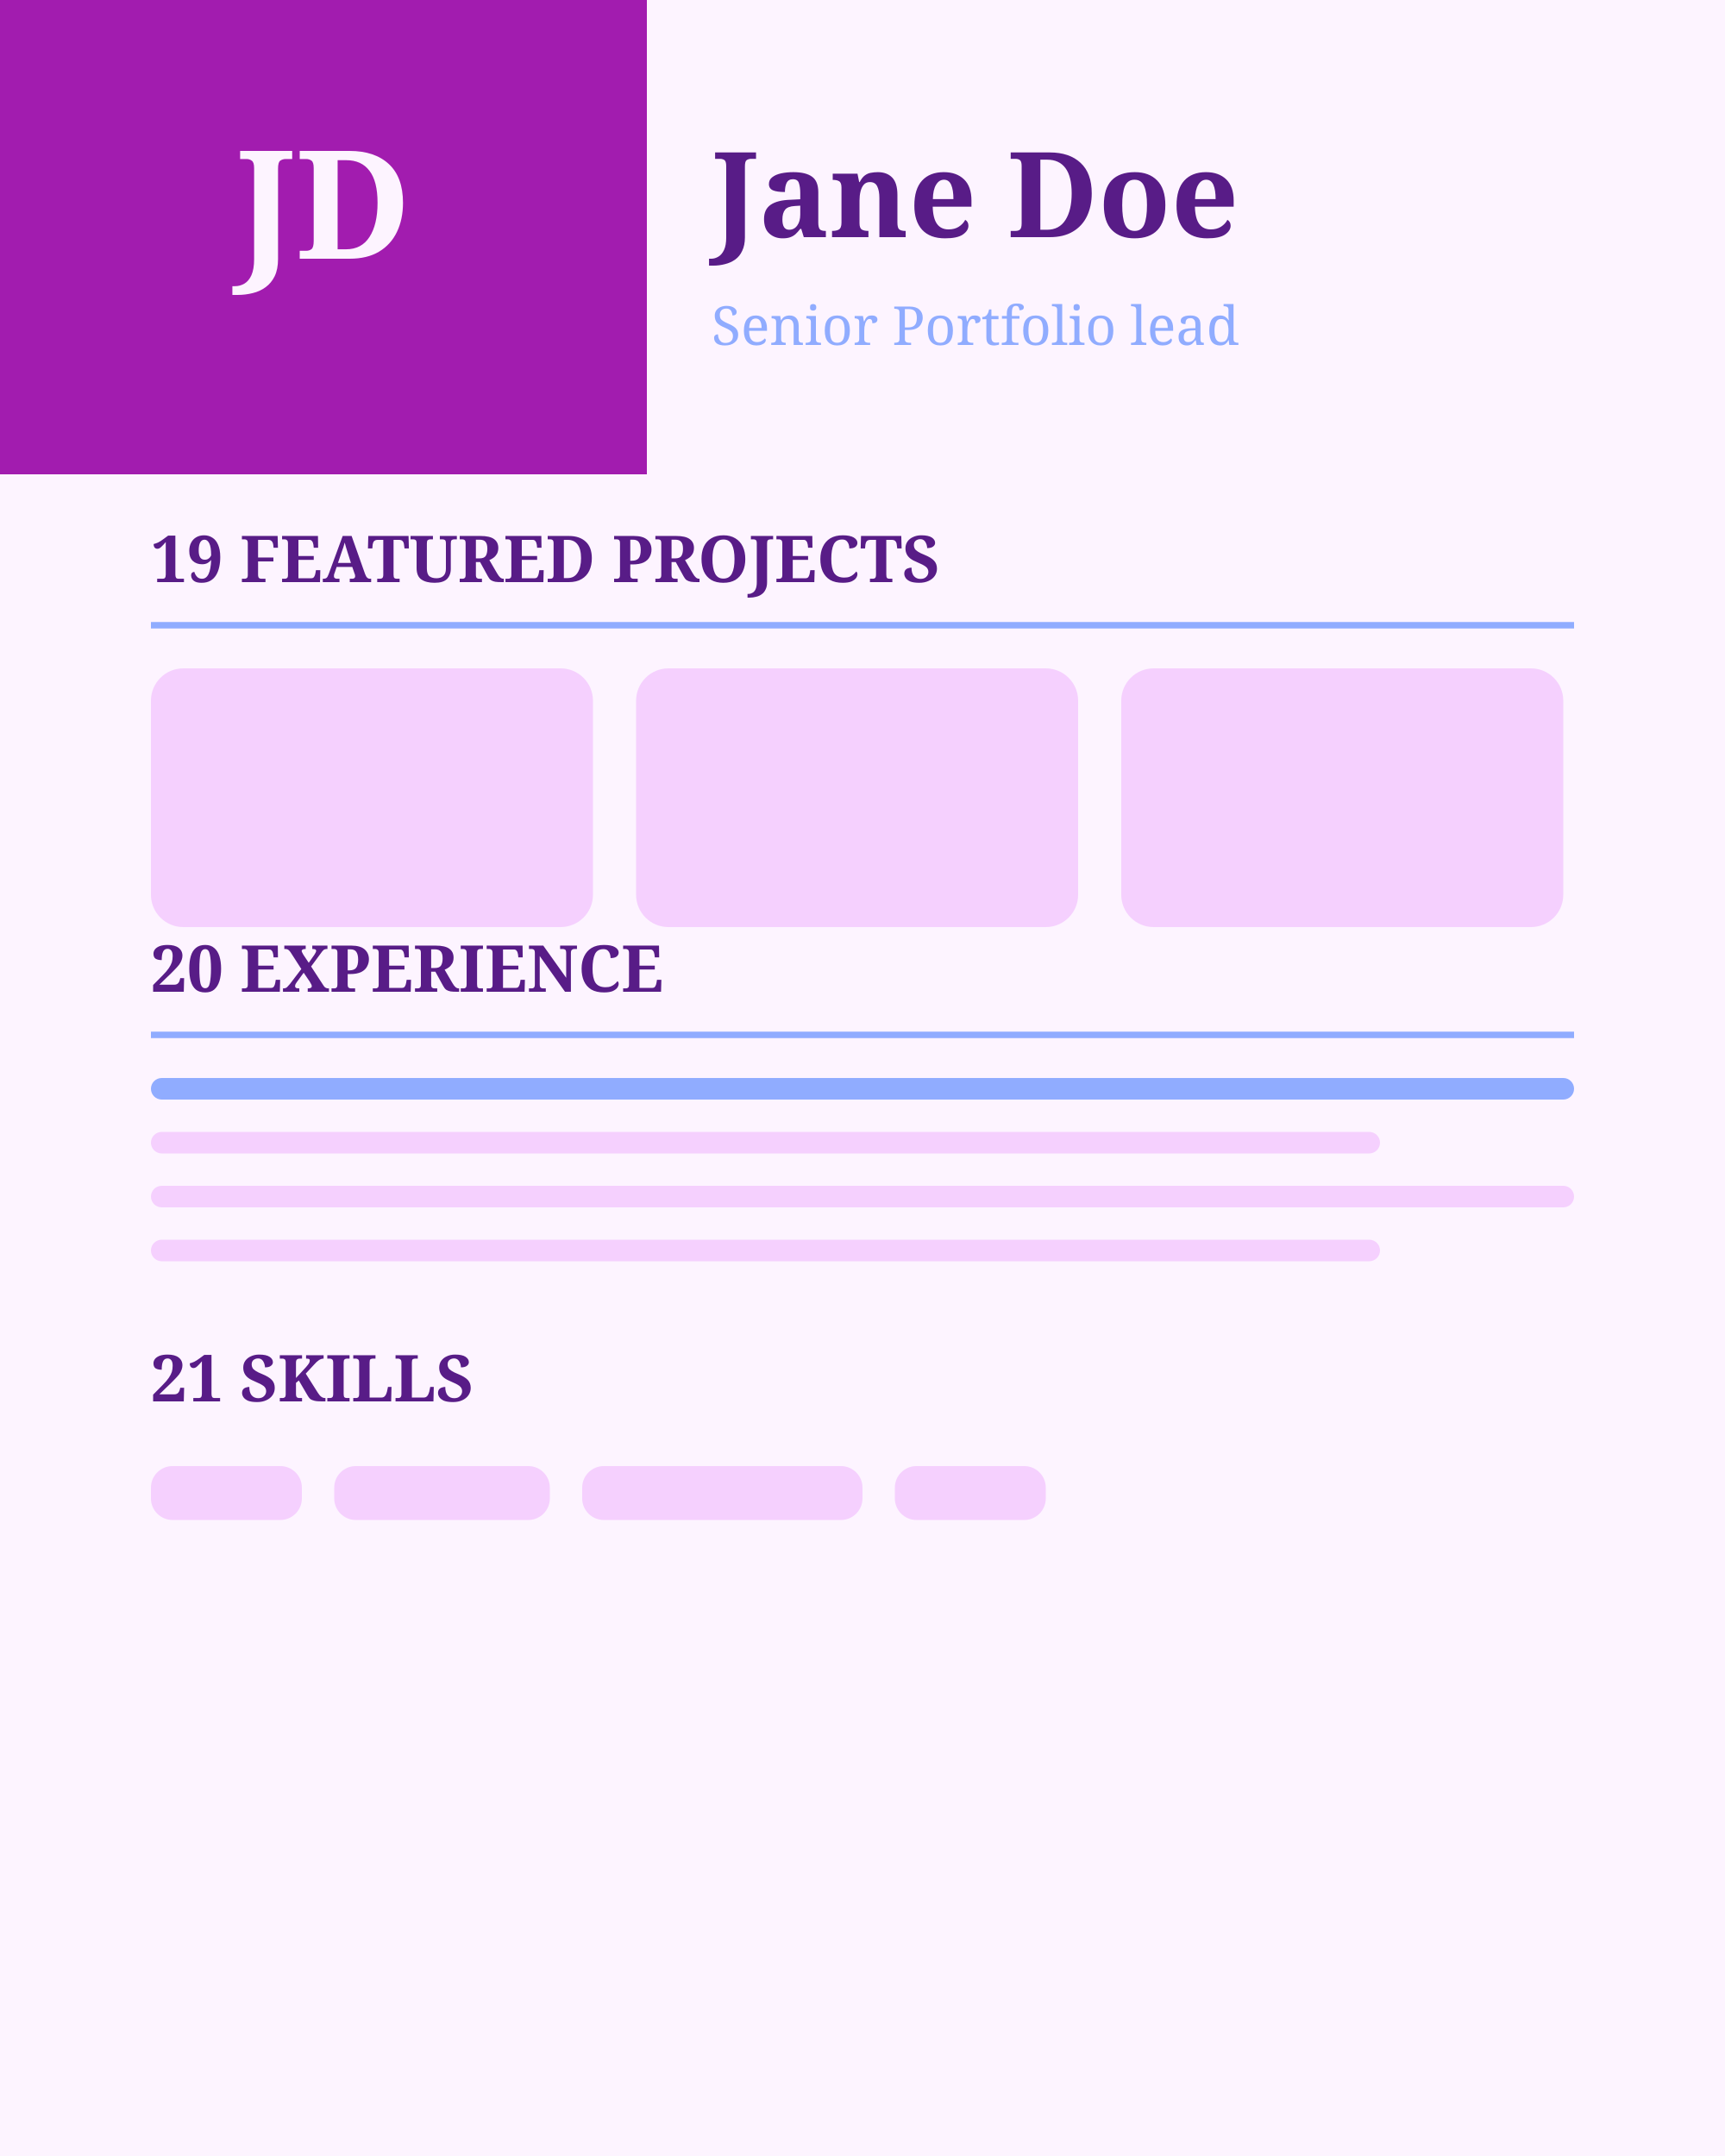
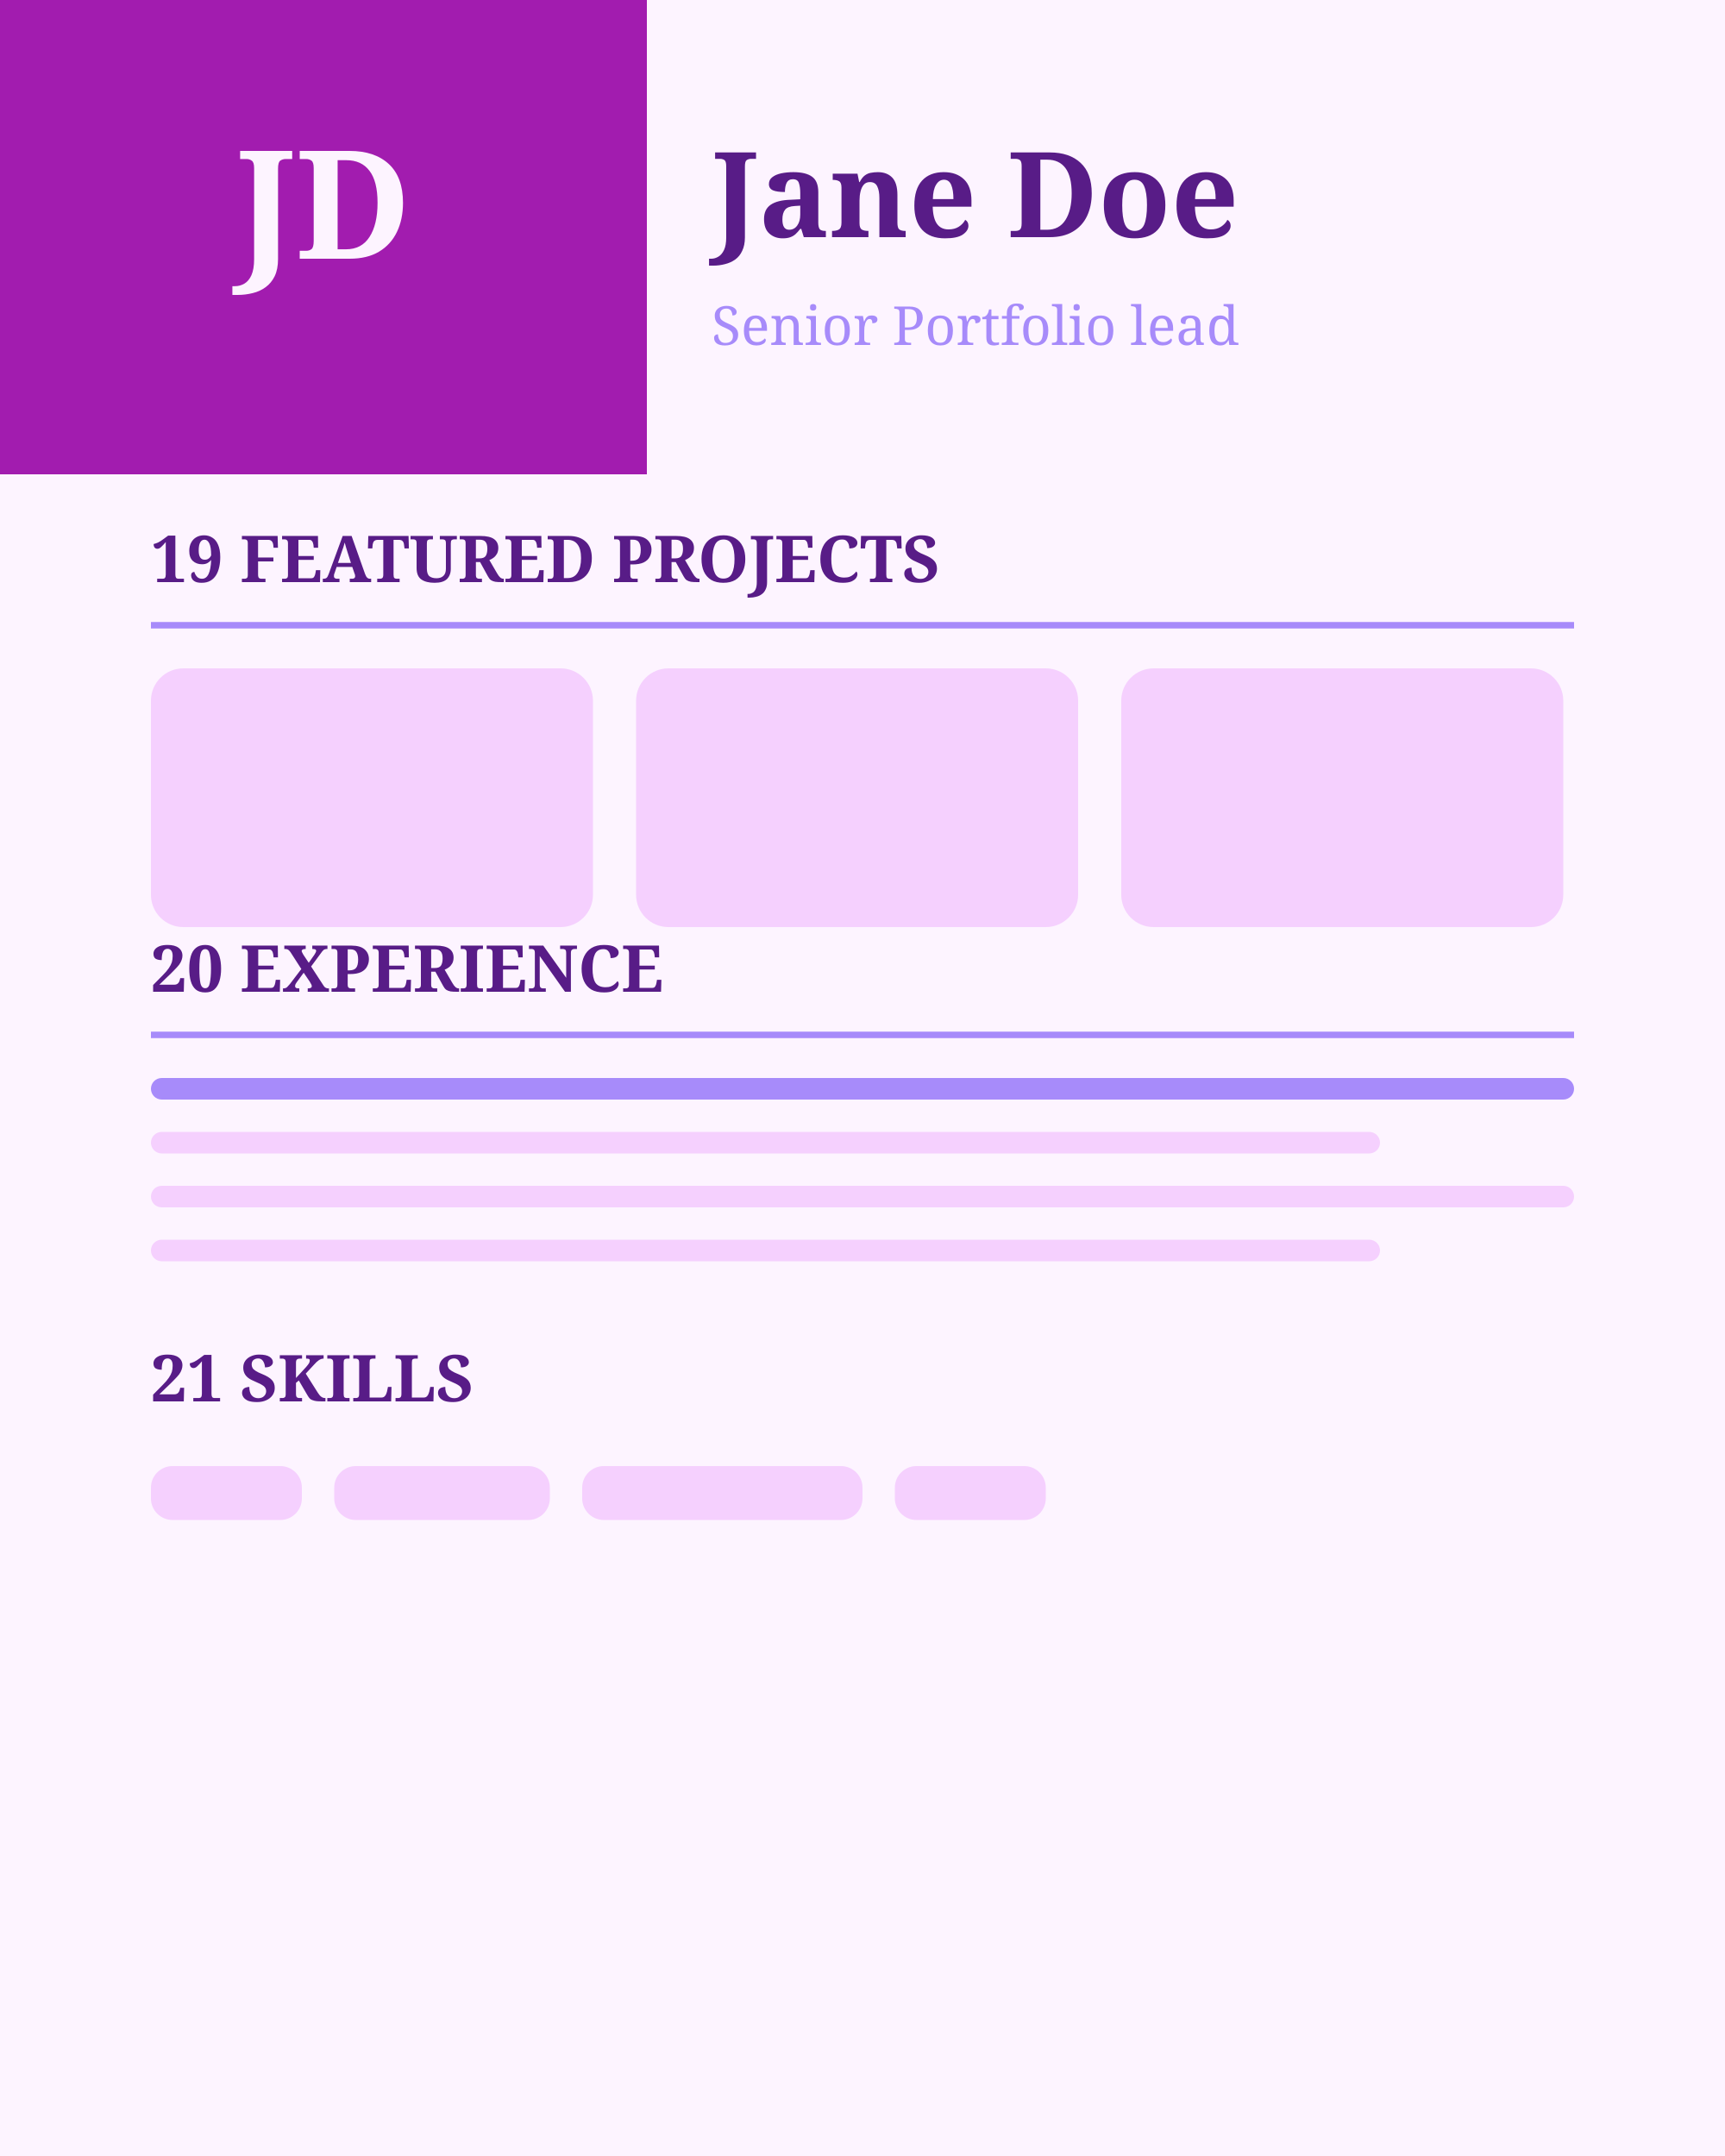
<svg xmlns="http://www.w3.org/2000/svg" viewBox="0 0 160 200" width="160" height="200">
  <rect x="0" y="0" width="160" height="200" rx="0" fill="#fdf4ff" />
  <rect x="0" y="0" width="60" height="44" rx="0" fill="#a21caf" />
  <text x="30" y="24" font-family="Georgia, serif" font-size="14" font-weight="800" fill="#fdf4ff" text-anchor="middle">JD</text>
  <text x="66" y="22" font-family="Georgia, serif" font-size="11" font-weight="700" fill="#581c87">Jane Doe</text>
-   <text x="66" y="32" font-family="Georgia, serif" font-size="5" font-weight="500" fill="#90acff">Senior Portfolio lead</text>
+   <text x="66" y="32" font-family="Georgia, serif" font-size="5" font-weight="500" fill="#a78bfa">Senior Portfolio lead</text>
  <text x="14" y="54" font-family="Georgia, serif" font-size="6" font-weight="700" fill="#581c87">19  FEATURED PROJECTS</text>
-   <line x1="14" y1="58" x2="146" y2="58" stroke="#90acff" stroke-width="0.6" />
+   <line x1="14" y1="58" x2="146" y2="58" stroke="#a78bfa" stroke-width="0.6" />
  <rect x="14" y="62" width="41" height="24" rx="3" fill="#f5d0fe" />
  <rect x="59" y="62" width="41" height="24" rx="3" fill="#f5d0fe" />
  <rect x="104" y="62" width="41" height="24" rx="3" fill="#f5d0fe" />
  <text x="14" y="92" font-family="Georgia, serif" font-size="6" font-weight="700" fill="#581c87">20  EXPERIENCE</text>
-   <line x1="14" y1="96" x2="146" y2="96" stroke="#90acff" stroke-width="0.6" />
-   <rect x="14" y="100" width="132" height="2" rx="1" fill="#90acff" />
+   <line x1="14" y1="96" x2="146" y2="96" stroke="#a78bfa" stroke-width="0.6" />
+   <rect x="14" y="100" width="132" height="2" rx="1" fill="#a78bfa" />
  <rect x="14" y="105" width="114" height="2" rx="1" fill="#f5d0fe" />
  <rect x="14" y="110" width="132" height="2" rx="1" fill="#f5d0fe" />
  <rect x="14" y="115" width="114" height="2" rx="1" fill="#f5d0fe" />
  <text x="14" y="130" font-family="Georgia, serif" font-size="6" font-weight="700" fill="#581c87">21  SKILLS</text>
  <rect x="14" y="136" width="14" height="5" rx="2" fill="#f5d0fe" />
  <rect x="31" y="136" width="20" height="5" rx="2" fill="#f5d0fe" />
  <rect x="54" y="136" width="26" height="5" rx="2" fill="#f5d0fe" />
  <rect x="83" y="136" width="14" height="5" rx="2" fill="#f5d0fe" />
</svg>
